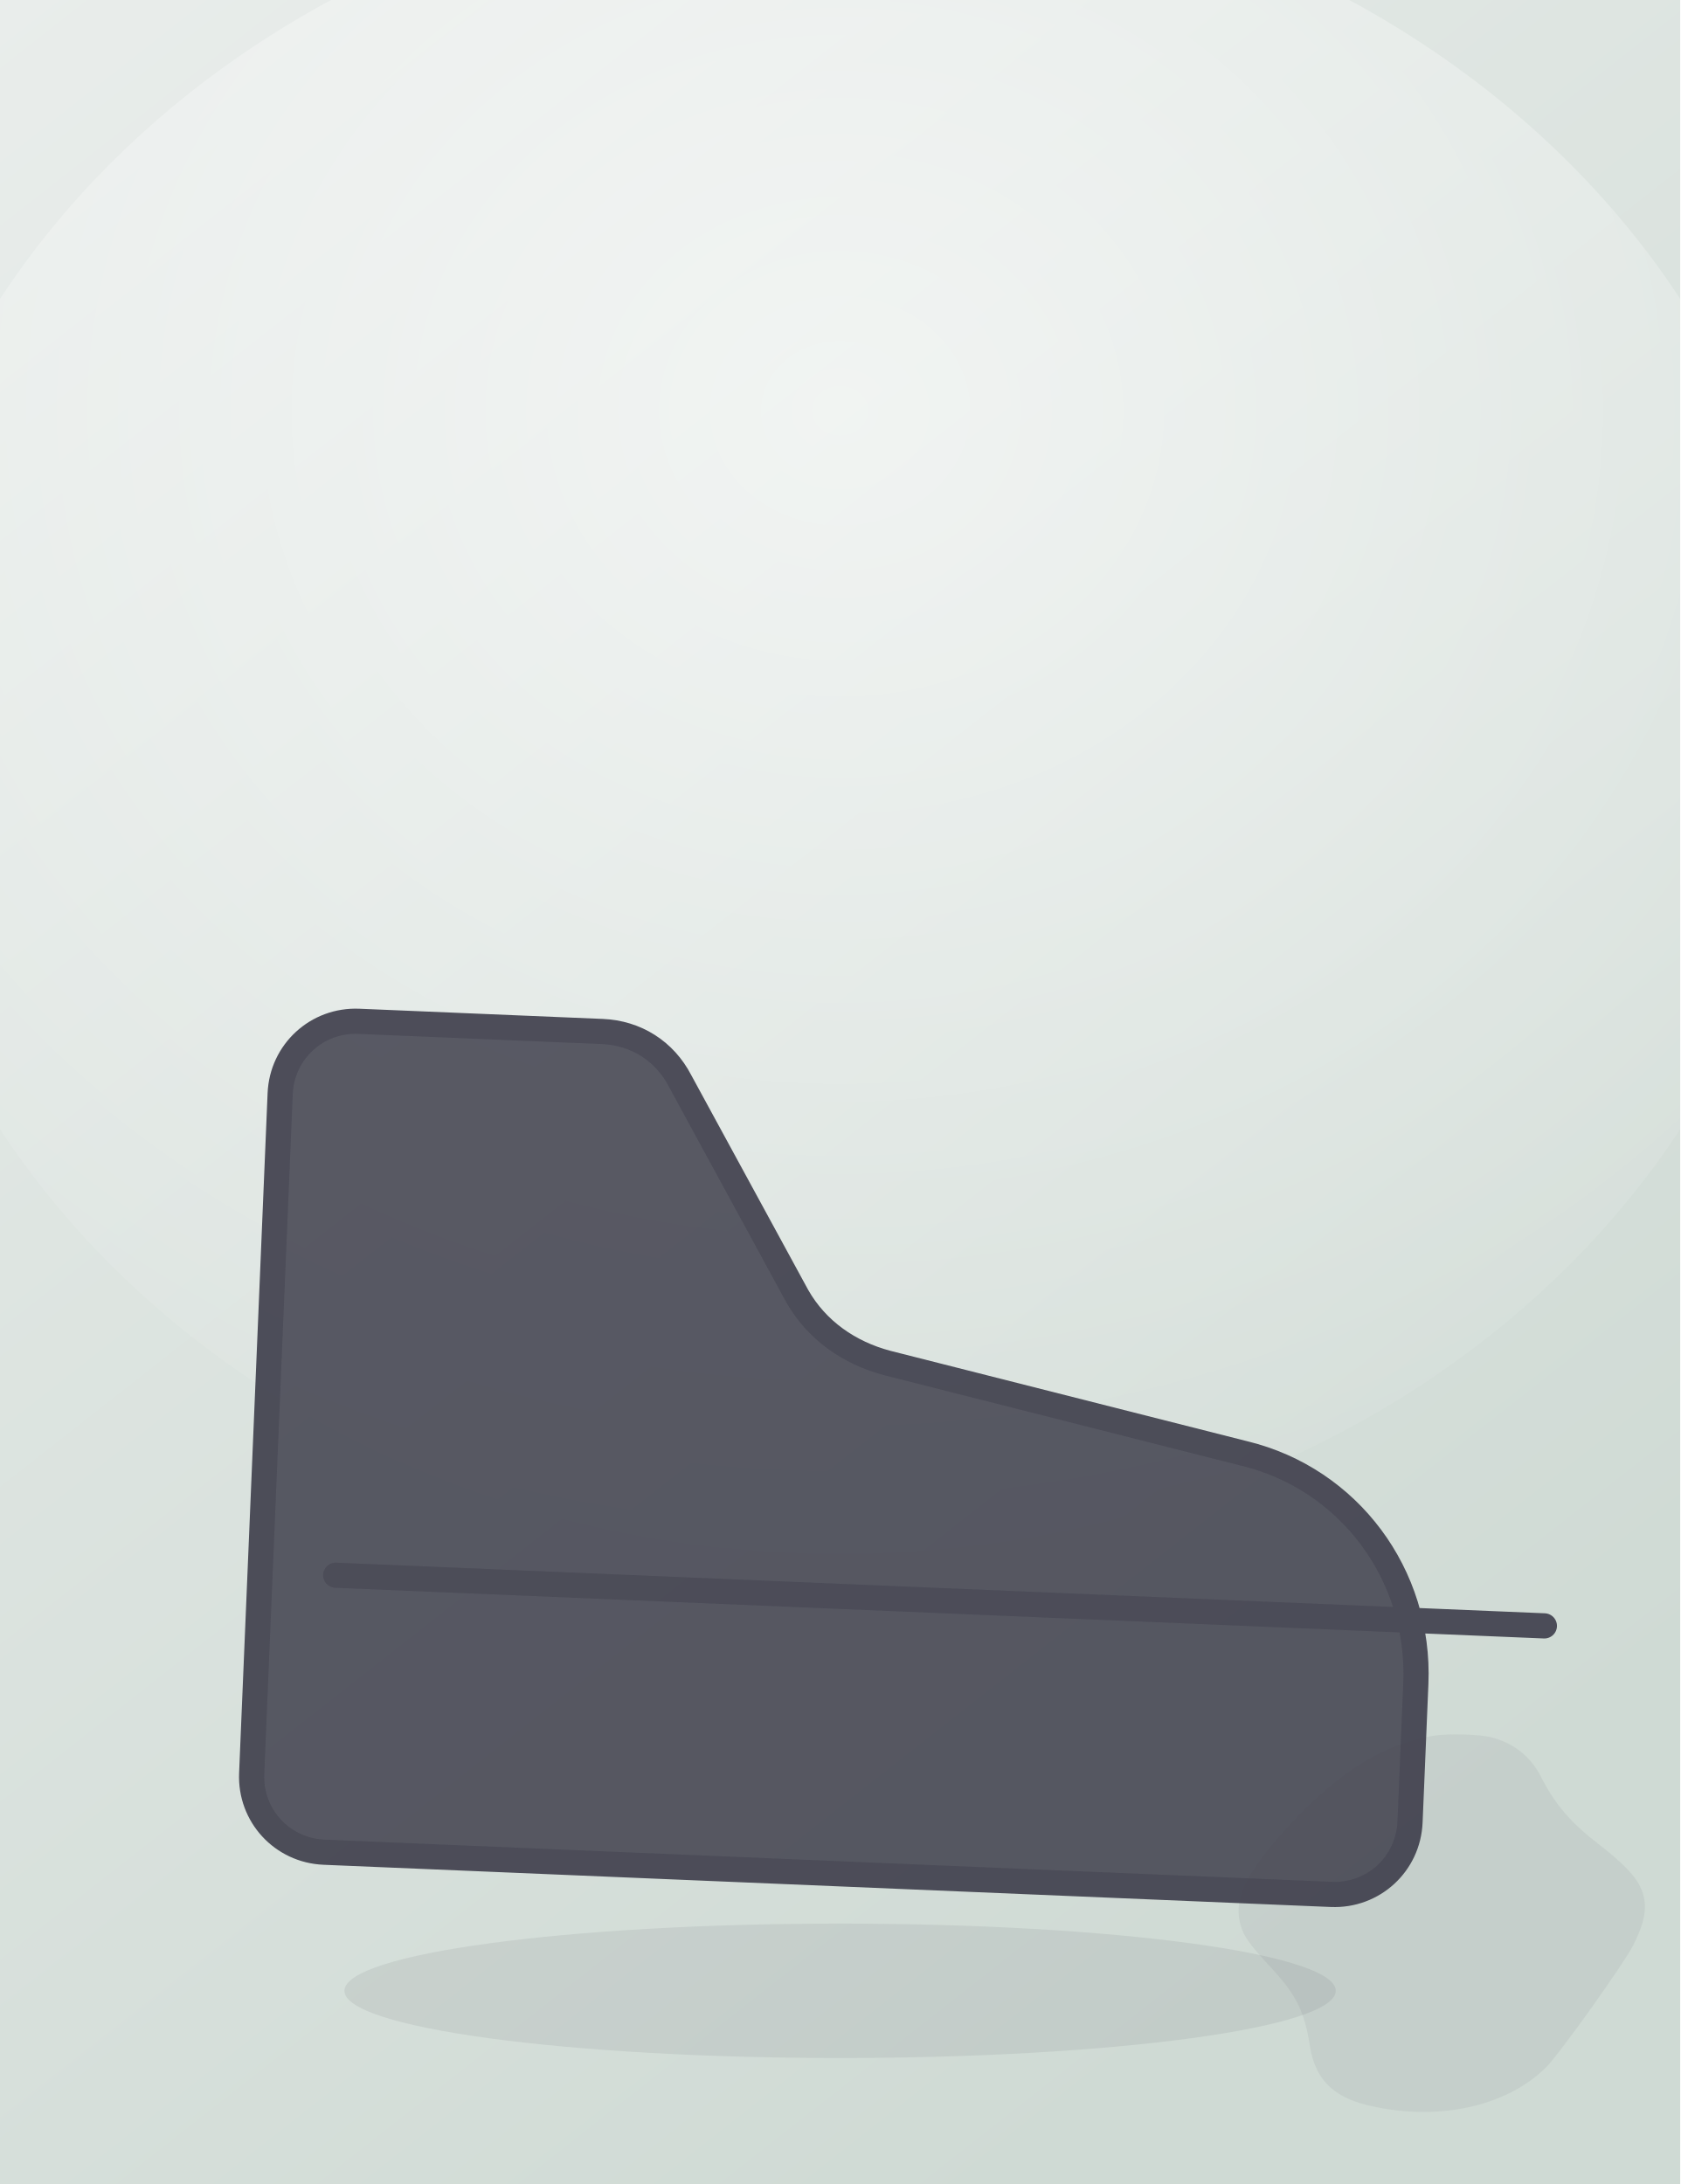
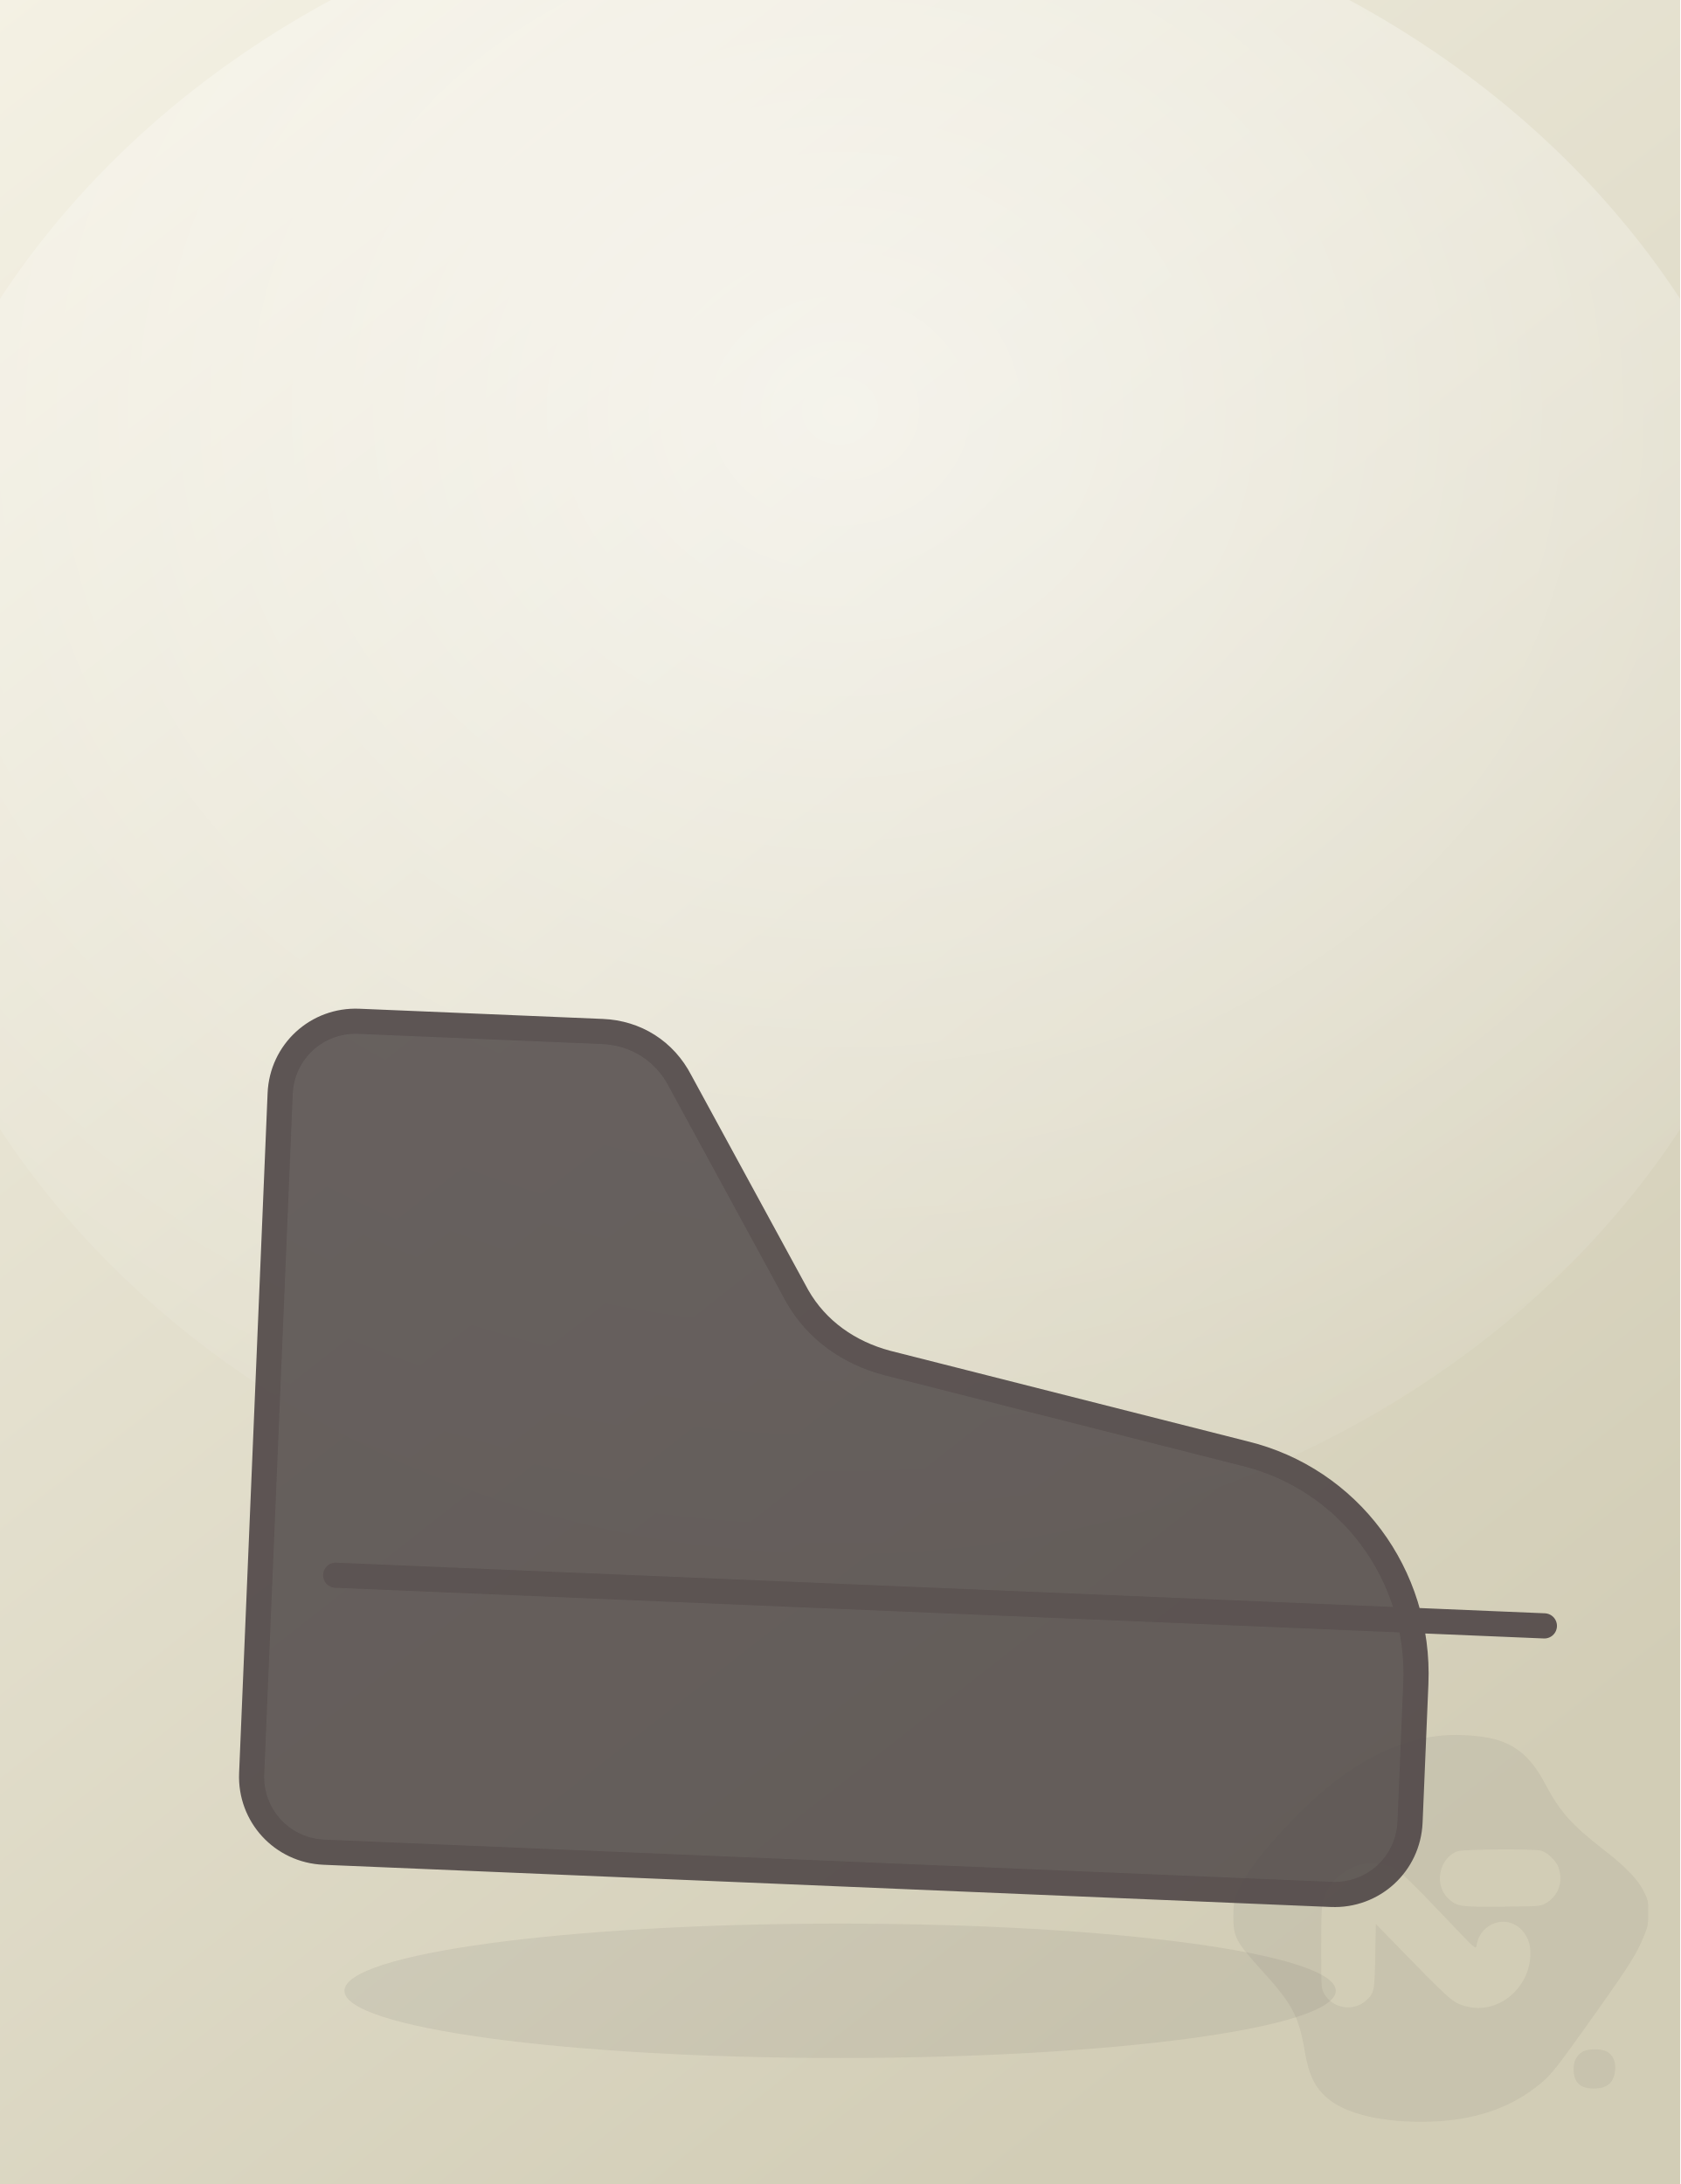
<svg xmlns="http://www.w3.org/2000/svg" viewBox="0 0 400 520" width="400" height="520" role="img">
  <defs>
    <linearGradient id="g" x1="0" y1="0" x2="0.6" y2="1">
-       <stop offset="0" stop-color="#E9EDEB" />
-       <stop offset="1" stop-color="#CFDAD4" />
+       <stop offset="0" stop-color="#F4F1E4" />
+       <stop offset="1" stop-color="#D2CDB6" />
    </linearGradient>
    <radialGradient id="v" cx="0.5" cy="0.32" r="0.75">
      <stop offset="0" stop-color="#fff" stop-opacity="0.55" />
      <stop offset="1" stop-color="#fff" stop-opacity="0" />
    </radialGradient>
  </defs>
  <rect width="400" height="520" fill="url(#g)" />
  <ellipse cx="200" cy="170" rx="230" ry="200" fill="url(#v)" />
-   <g opacity="0.07" transform="translate(286 402) scale(0.95)">
-     <path d="M 58.24 11.86 C 44.96 14.03, 32.72 22.03, 19.51 37.17 C 10.57 47.42, 8 53.4, 9.91 59.57 C 10.78 62.41, 12.02 64.09, 17.91 70.5 C 23.78 76.86, 25.9 81.23, 27.18 89.53 C 28.44 97.69, 32.76 102.23, 41.3 104.37 C 58.7 108.73, 76.43 104.99, 86.54 94.83 C 89.8 91.55, 105.97 68.87, 108.21 64.43 C 111.54 57.83, 112 53.79, 109.9 49.53 C 108.51 46.72, 105.25 43.41, 99.47 38.96 C 92.52 33.59, 88.61 29.02, 85.11 22.13 C 82.54 17.09, 78.37 13.76, 72.74 12.27 C 69.81 11.49, 61.88 11.27, 58.24 11.86" fill="#40404D" />
+   <g opacity="0.08" transform="translate(286 402) scale(0.95)">
+     <path d="M 60 11.84 C 46.37 13.24, 33.41 21.13, 19.6 36.43 C 13.46 43.23, 10.38 47.6, 8.77 51.82 C 8.14 53.49, 8.04 54.22, 8.02 57.21 C 8 62.31, 8.67 63.55, 15.46 71.02 C 22.71 78.99, 24.45 82.26, 25.86 90.63 C 26.92 96.95, 28.44 100.07, 31.79 102.86 C 36.22 106.54, 44.71 108.64, 55.19 108.62 C 67.63 108.61, 77.45 105.41, 85.21 98.85 C 87.85 96.61, 89.23 94.84, 98.51 81.78 C 107.27 69.44, 109.01 66.68, 110.9 62.11 C 111.91 59.66, 111.97 59.33, 111.99 56.33 C 112 53.2, 111.98 53.11, 110.88 50.88 C 109.39 47.87, 106.34 44.7, 100.77 40.39 C 92.75 34.17, 89.84 30.88, 86.11 23.84 C 82.95 17.85, 79.57 14.7, 74.53 13.02 C 71.11 11.89, 64.66 11.36, 60 11.84 M 64.19 40.82 C 59.41 42.57, 58.22 49.57, 62.13 52.91 C 64.19 54.68, 65.13 54.8, 75.61 54.7 C 84.52 54.62, 84.97 54.59, 86.07 53.99 C 89.44 52.17, 90.78 48.63, 89.51 44.89 C 88.95 43.25, 86.75 41.11, 85.18 40.67 C 83.36 40.17, 65.63 40.29, 64.19 40.82 M 39.58 44.25 C 36.43 45.14, 32.97 47.84, 31.59 50.51 C 30.1 53.4, 30.04 53.91, 30.04 64.84 C 30.04 75.05, 30.05 75.13, 30.71 76.39 C 32.71 80.17, 37.95 81.14, 41.15 78.33 C 43.34 76.41, 43.42 76.03, 43.58 67.06 L 43.73 59.05 47.18 62.59 C 62.83 78.68, 62.94 78.78, 66.44 79.71 C 74.37 81.82, 82.47 75.08, 82.47 66.37 C 82.47 64.15, 81.84 62.33, 80.53 60.81 C 76.81 56.46, 69.97 58.54, 68.98 64.33 C 68.79 65.49, 68.79 65.49, 61.98 58.32 C 51.73 47.54, 49.53 45.47, 47.46 44.69 C 45.24 43.85, 41.71 43.65, 39.58 44.25" fill="#514949" fill-rule="evenodd" />
+     <path d="M 95.42 91.13 C 93.94 92.13, 93.28 93.49, 93.29 95.52 C 93.31 98.73, 94.93 100.28, 98.29 100.28 C 101.31 100.28, 102.93 99.19, 103.51 96.77 C 104.17 94.04, 103.3 91.71, 101.3 90.88 C 99.73 90.22, 96.57 90.36, 95.42 91.13" fill="#514949" />
  </g>
-   <ellipse cx="200" cy="474" rx="118" ry="16" fill="#40404D" opacity="0.09" />
+   <ellipse cx="200" cy="474" rx="118" ry="16" fill="#514949" opacity="0.09" />
  <g transform="rotate(2.4 200 280)">
-     <path d="M84 248h58c8 0 15 4 19 11l30 50c5 8 13 13 22 15l86 18c25 5 43 27 43 53v33c0 10-8 18-18 18H84c-10 0-18-8-18-18V266c0-10 8-18 18-18zm0 132h288" fill="#40404D" opacity="0.92" stroke="#40404D" stroke-width="6" stroke-linecap="round" fill-opacity="0.92" />
+     <path d="M84 248h58c8 0 15 4 19 11l30 50c5 8 13 13 22 15l86 18c25 5 43 27 43 53v33c0 10-8 18-18 18H84c-10 0-18-8-18-18V266c0-10 8-18 18-18zm0 132h288" fill="#514949" opacity="0.92" stroke="#514949" stroke-width="6" stroke-linecap="round" fill-opacity="0.92" />
  </g>
</svg>
